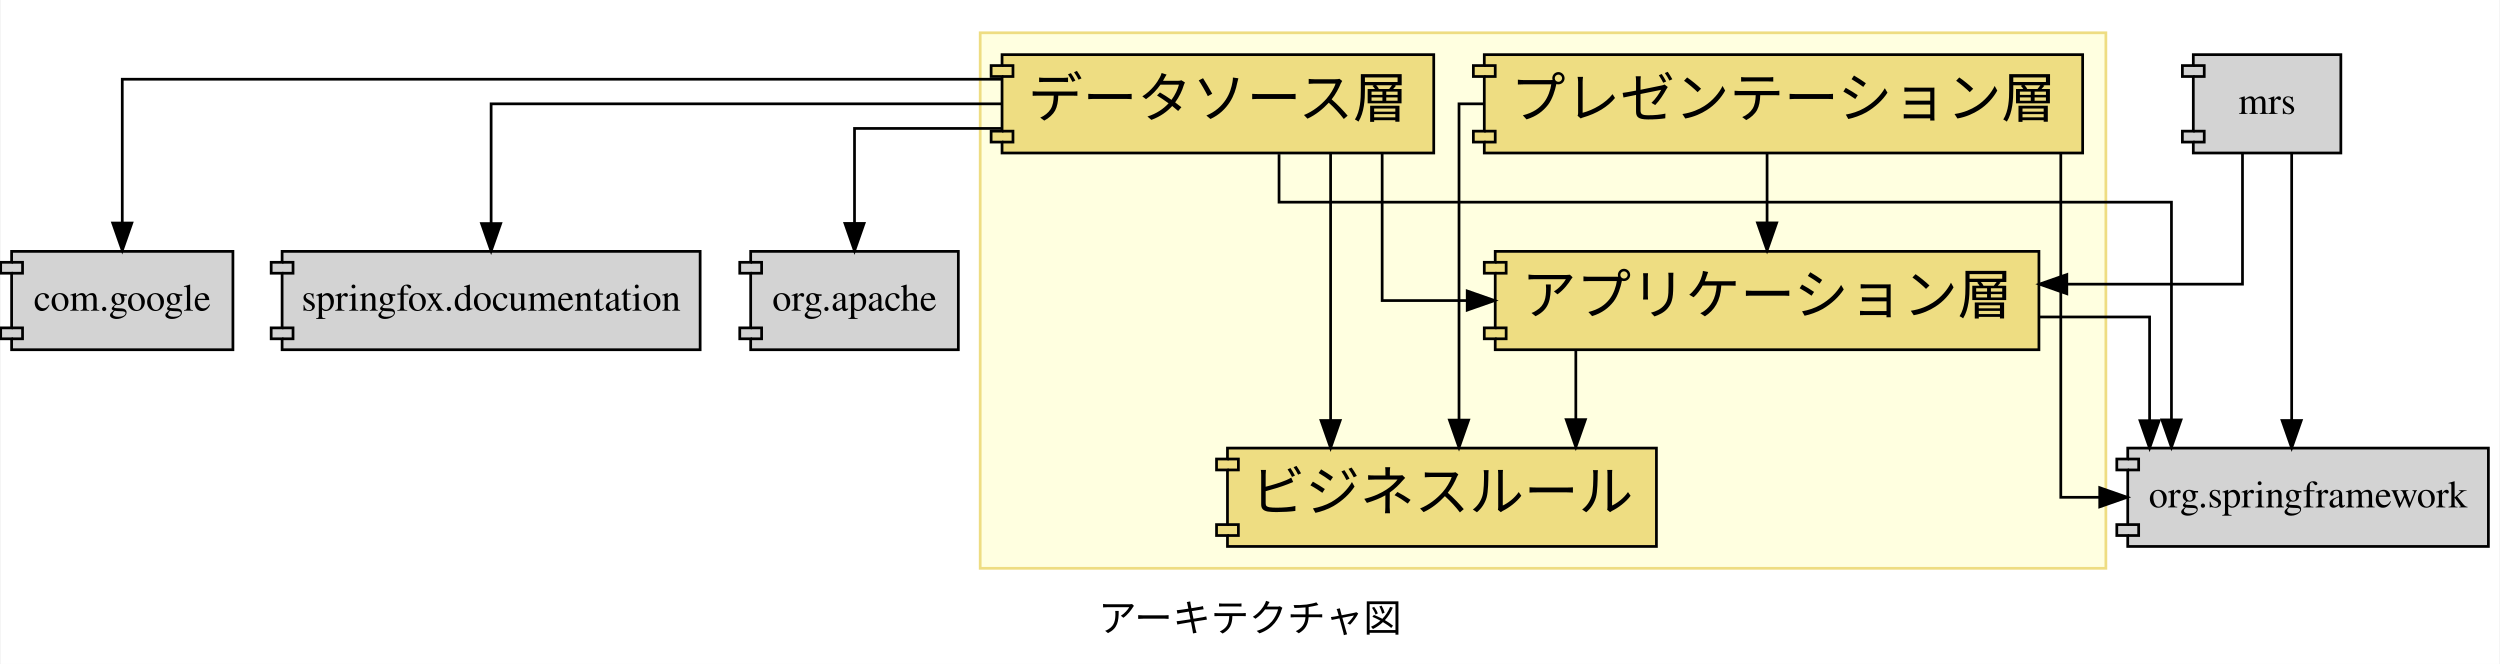
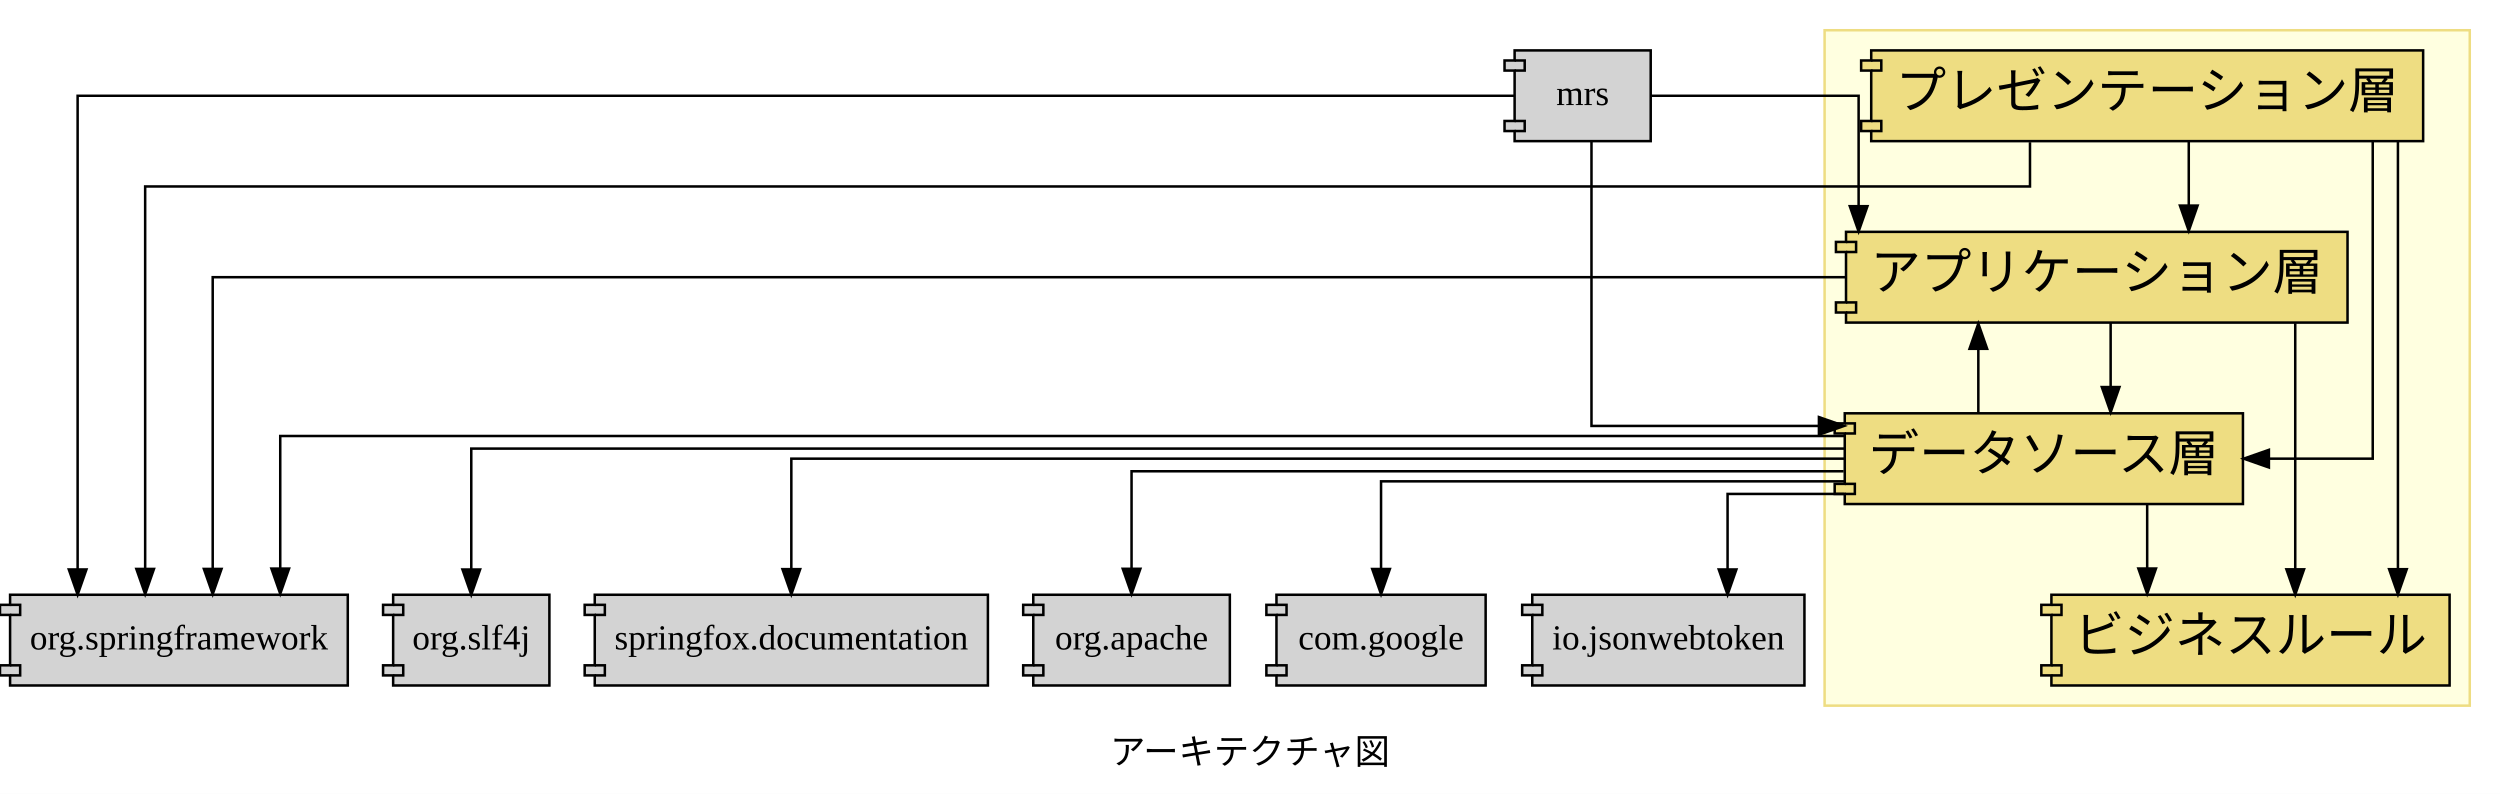
- <svg xmlns="http://www.w3.org/2000/svg" width="915px" height="243px" viewBox="0.00 0.00 914.50 243.00">
-   <g id="graph0" class="graph" transform="scale(1.0 1.0) rotate(0) translate(4 239)">
-     <polygon fill="white" stroke="transparent" points="-4,4 -4,-239 910.5,-239 910.5,4 -4,4" />
-     <text text-anchor="middle" x="453.25" y="-7.8" font-family="Times,serif" font-size="14.00">アーキテクチャ図</text>
+ <svg xmlns="http://www.w3.org/2000/svg" width="992px" height="315px" viewBox="0.00 0.00 992.00 315.00">
+   <g id="graph0" class="graph" transform="scale(1.0 1.0) rotate(0) translate(4 311)">
+     <polygon fill="white" stroke="transparent" points="-4,4 -4,-311 988,-311 988,4 -4,4" />
+     <text text-anchor="middle" x="492" y="-7.8" font-family="Times New Roman,serif" font-size="14.00">アーキテクチャ図
+         </text>
    <g id="clust1" class="cluster">
-       <polygon fill="lightyellow" stroke="#eedd82" points="354.5,-31 354.5,-227 766.5,-227 766.5,-31 354.5,-31" />
+       <polygon fill="lightyellow" stroke="#eedd82" points="720,-31 720,-299 976,-299 976,-31 720,-31" />
    </g>
    <g id="node1" class="node">
-       <polygon fill="#eedd82" stroke="black" points="742,-147 543,-147 543,-143 539,-143 539,-139 543,-139 543,-119 539,-119 539,-115 543,-115 543,-111 742,-111 742,-147" />
-       <polyline fill="none" stroke="black" points="543,-143 547,-143 547,-139 543,-139 " />
-       <polyline fill="none" stroke="black" points="543,-119 547,-119 547,-115 543,-115 " />
-       <text text-anchor="middle" x="642.5" y="-124" font-family="Times,serif" font-size="20.00">アプリケーション層</text>
+       <polygon fill="#eedd82" stroke="black" points="927.5,-219 728.5,-219 728.5,-215 724.5,-215 724.5,-211 728.5,-211 728.5,-191 724.5,-191 724.5,-187 728.5,-187 728.5,-183 927.5,-183 927.5,-219" />
+       <polyline fill="none" stroke="black" points="728.5,-215 732.5,-215 732.5,-211 728.5,-211 " />
+       <polyline fill="none" stroke="black" points="728.5,-191 732.5,-191 732.5,-187 728.5,-187 " />
+       <text text-anchor="middle" x="828" y="-196" font-family="Times New Roman,serif" font-size="20.00">
+                 アプリケーション層
+             </text>
    </g>
    <g id="node2" class="node">
-       <polygon fill="#eedd82" stroke="black" points="602,-75 445,-75 445,-71 441,-71 441,-67 445,-67 445,-47 441,-47 441,-43 445,-43 445,-39 602,-39 602,-75" />
-       <polyline fill="none" stroke="black" points="445,-71 449,-71 449,-67 445,-67 " />
-       <polyline fill="none" stroke="black" points="445,-47 449,-47 449,-43 445,-43 " />
-       <text text-anchor="middle" x="523.5" y="-52" font-family="Times,serif" font-size="20.00">ビジネスルール</text>
+       <polygon fill="#eedd82" stroke="black" points="968,-75 810,-75 810,-71 806,-71 806,-67 810,-67 810,-47 806,-47 806,-43 810,-43 810,-39 968,-39 968,-75" />
+       <polyline fill="none" stroke="black" points="810,-71 814,-71 814,-67 810,-67 " />
+       <polyline fill="none" stroke="black" points="810,-47 814,-47 814,-43 810,-43 " />
+       <text text-anchor="middle" x="889" y="-52" font-family="Times New Roman,serif" font-size="20.00">ビジネスルール
+             </text>
+     </g>
+     <g id="edge3" class="edge">
+       <path fill="none" stroke="black" d="M906.75,-182.76C906.75,-182.76 906.75,-85.09 906.75,-85.09" />
+       <polygon fill="black" stroke="black" points="910.25,-85.09 906.75,-75.09 903.25,-85.09 910.25,-85.09" />
+     </g>
+     <g id="node3" class="node">
+       <polygon fill="#eedd82" stroke="black" points="886,-147 728,-147 728,-143 724,-143 724,-139 728,-139 728,-119 724,-119 724,-115 728,-115 728,-111 886,-111 886,-147" />
+       <polyline fill="none" stroke="black" points="728,-143 732,-143 732,-139 728,-139 " />
+       <polyline fill="none" stroke="black" points="728,-119 732,-119 732,-115 728,-115 " />
+       <text text-anchor="middle" x="807" y="-124" font-family="Times New Roman,serif" font-size="20.00">データソース層
+             </text>
+     </g>
+     <g id="edge10" class="edge">
+       <path fill="none" stroke="black" d="M833.5,-182.83C833.5,-182.83 833.5,-157.41 833.5,-157.41" />
+       <polygon fill="black" stroke="black" points="837,-157.41 833.5,-147.41 830,-157.41 837,-157.41" />
+     </g>
+     <g id="node5" class="node">
+       <polygon fill="lightgrey" stroke="black" points="134,-75 0,-75 0,-71 -4,-71 -4,-67 0,-67 0,-47 -4,-47 -4,-43 0,-43 0,-39 134,-39 134,-75" />
+       <polyline fill="none" stroke="black" points="0,-71 4,-71 4,-67 0,-67 " />
+       <polyline fill="none" stroke="black" points="0,-47 4,-47 4,-43 0,-43 " />
+       <text text-anchor="middle" x="67" y="-53.3" font-family="Times New Roman,serif" font-size="14.00">
+                 org.springframework
+             </text>
+     </g>
+     <g id="edge14" class="edge">
+       <path fill="none" stroke="black" d="M728.34,-201C524.8,-201 80.4,-201 80.4,-201 80.4,-201 80.4,-85.24 80.4,-85.24" />
+       <polygon fill="black" stroke="black" points="83.9,-85.24 80.4,-75.24 76.9,-85.24 83.9,-85.24" />
+     </g>
+     <g id="edge2" class="edge">
+       <path fill="none" stroke="black" d="M781,-147.17C781,-147.17 781,-172.59 781,-172.59" />
+       <polygon fill="black" stroke="black" points="777.5,-172.59 781,-182.59 784.5,-172.59 777.5,-172.59" />
+     </g>
+     <g id="edge5" class="edge">
+       <path fill="none" stroke="black" d="M848,-110.83C848,-110.83 848,-85.41 848,-85.41" />
+       <polygon fill="black" stroke="black" points="851.5,-85.41 848,-75.41 844.5,-85.41 851.5,-85.41" />
+     </g>
+     <g id="edge1" class="edge">
+       <path fill="none" stroke="black" d="M727.75,-138C544.53,-138 107.2,-138 107.2,-138 107.2,-138 107.2,-85.38 107.2,-85.38" />
+       <polygon fill="black" stroke="black" points="110.7,-85.38 107.2,-75.38 103.7,-85.38 110.7,-85.38" />
+     </g>
+     <g id="node7" class="node">
+       <polygon fill="lightgrey" stroke="black" points="388,-75 232,-75 232,-71 228,-71 228,-67 232,-67 232,-47 228,-47 228,-43 232,-43 232,-39 388,-39 388,-75" />
+       <polyline fill="none" stroke="black" points="232,-71 236,-71 236,-67 232,-67 " />
+       <polyline fill="none" stroke="black" points="232,-47 236,-47 236,-43 232,-43 " />
+       <text text-anchor="middle" x="310" y="-53.3" font-family="Times New Roman,serif" font-size="14.00">
+                 springfox.documentation
+             </text>
+     </g>
+     <g id="edge8" class="edge">
+       <path fill="none" stroke="black" d="M727.97,-129C587.75,-129 310,-129 310,-129 310,-129 310,-85.17 310,-85.17" />
+       <polygon fill="black" stroke="black" points="313.5,-85.17 310,-75.17 306.5,-85.17 313.5,-85.17" />
+     </g>
+     <g id="node8" class="node">
+       <polygon fill="lightgrey" stroke="black" points="484,-75 406,-75 406,-71 402,-71 402,-67 406,-67 406,-47 402,-47 402,-43 406,-43 406,-39 484,-39 484,-75" />
+       <polyline fill="none" stroke="black" points="406,-71 410,-71 410,-67 406,-67 " />
+       <polyline fill="none" stroke="black" points="406,-47 410,-47 410,-43 406,-43 " />
+       <text text-anchor="middle" x="445" y="-53.3" font-family="Times New Roman,serif" font-size="14.00">
+                 org.apache
+             </text>
+     </g>
+     <g id="edge9" class="edge">
+       <path fill="none" stroke="black" d="M727.56,-124C621,-124 445,-124 445,-124 445,-124 445,-85.31 445,-85.31" />
+       <polygon fill="black" stroke="black" points="448.5,-85.31 445,-75.31 441.5,-85.31 448.5,-85.31" />
+     </g>
+     <g id="node9" class="node">
+       <polygon fill="lightgrey" stroke="black" points="585.5,-75 502.5,-75 502.5,-71 498.5,-71 498.5,-67 502.5,-67 502.5,-47 498.5,-47 498.5,-43 502.5,-43 502.5,-39 585.5,-39 585.5,-75" />
+       <polyline fill="none" stroke="black" points="502.5,-71 506.5,-71 506.5,-67 502.5,-67 " />
+       <polyline fill="none" stroke="black" points="502.5,-47 506.5,-47 506.5,-43 502.5,-43 " />
+       <text text-anchor="middle" x="544" y="-53.3" font-family="Times New Roman,serif" font-size="14.00">
+                 com.google
+             </text>
+     </g>
+     <g id="edge11" class="edge">
+       <path fill="none" stroke="black" d="M727.73,-120C650.3,-120 544,-120 544,-120 544,-120 544,-85.22 544,-85.22" />
+       <polygon fill="black" stroke="black" points="547.5,-85.22 544,-75.22 540.5,-85.22 547.5,-85.22" />
+     </g>
+     <g id="node10" class="node">
+       <polygon fill="lightgrey" stroke="black" points="712,-75 604,-75 604,-71 600,-71 600,-67 604,-67 604,-47 600,-47 600,-43 604,-43 604,-39 712,-39 712,-75" />
+       <polyline fill="none" stroke="black" points="604,-71 608,-71 608,-67 604,-67 " />
+       <polyline fill="none" stroke="black" points="604,-47 608,-47 608,-43 604,-43 " />
+       <text text-anchor="middle" x="658" y="-53.3" font-family="Times New Roman,serif" font-size="14.00">
+                 io.jsonwebtoken
+             </text>
+     </g>
+     <g id="edge15" class="edge">
+       <path fill="none" stroke="black" d="M727.88,-115C702.81,-115 681.5,-115 681.5,-115 681.5,-115 681.5,-85.03 681.5,-85.03" />
+       <polygon fill="black" stroke="black" points="685,-85.03 681.5,-75.03 678,-85.03 685,-85.03" />
+     </g>
+     <g id="node11" class="node">
+       <polygon fill="lightgrey" stroke="black" points="214,-75 152,-75 152,-71 148,-71 148,-67 152,-67 152,-47 148,-47 148,-43 152,-43 152,-39 214,-39 214,-75" />
+       <polyline fill="none" stroke="black" points="152,-71 156,-71 156,-67 152,-67 " />
+       <polyline fill="none" stroke="black" points="152,-47 156,-47 156,-43 152,-43 " />
+       <text text-anchor="middle" x="183" y="-53.3" font-family="Times New Roman,serif" font-size="14.00">
+                 org.slf4j
+             </text>
+     </g>
+     <g id="edge17" class="edge">
+       <path fill="none" stroke="black" d="M727.97,-133C560.06,-133 183,-133 183,-133 183,-133 183,-85.01 183,-85.01" />
+       <polygon fill="black" stroke="black" points="186.5,-85.01 183,-75.01 179.5,-85.01 186.5,-85.01" />
+     </g>
+     <g id="node4" class="node">
+       <polygon fill="#eedd82" stroke="black" points="957.5,-291 738.5,-291 738.5,-287 734.5,-287 734.5,-283 738.5,-283 738.5,-263 734.5,-263 734.5,-259 738.5,-259 738.5,-255 957.5,-255 957.5,-291" />
+       <polyline fill="none" stroke="black" points="738.5,-287 742.5,-287 742.5,-283 738.5,-283 " />
+       <polyline fill="none" stroke="black" points="738.5,-263 742.5,-263 742.5,-259 738.5,-259 " />
+       <text text-anchor="middle" x="848" y="-268" font-family="Times New Roman,serif" font-size="20.00">
+                 プレゼンテーション層
+             </text>
+     </g>
+     <g id="edge12" class="edge">
+       <path fill="none" stroke="black" d="M864.5,-254.83C864.5,-254.83 864.5,-229.41 864.5,-229.41" />
+       <polygon fill="black" stroke="black" points="868,-229.41 864.5,-219.41 861,-229.41 868,-229.41" />
+     </g>
+     <g id="edge6" class="edge">
+       <path fill="none" stroke="black" d="M947.5,-254.96C947.5,-254.96 947.5,-85.15 947.5,-85.15" />
+       <polygon fill="black" stroke="black" points="951,-85.15 947.5,-75.15 944,-85.15 951,-85.15" />
+     </g>
+     <g id="edge16" class="edge">
+       <path fill="none" stroke="black" d="M937.5,-254.76C937.5,-216.01 937.5,-129 937.5,-129 937.5,-129 896.3,-129 896.3,-129" />
+       <polygon fill="black" stroke="black" points="896.3,-125.5 886.3,-129 896.3,-132.5 896.3,-125.5" />
+     </g>
+     <g id="edge13" class="edge">
+       <path fill="none" stroke="black" d="M801.5,-254.58C801.5,-245.72 801.5,-237 801.5,-237 801.5,-237 53.6,-237 53.6,-237 53.6,-237 53.6,-85.25 53.6,-85.25" />
+       <polygon fill="black" stroke="black" points="57.1,-85.25 53.6,-75.25 50.1,-85.25 57.1,-85.25" />
+     </g>
+     <g id="node6" class="node">
+       <polygon fill="lightgrey" stroke="black" points="651,-291 597,-291 597,-287 593,-287 593,-283 597,-283 597,-263 593,-263 593,-259 597,-259 597,-255 651,-255 651,-291" />
+       <polyline fill="none" stroke="black" points="597,-287 601,-287 601,-283 597,-283 " />
+       <polyline fill="none" stroke="black" points="597,-263 601,-263 601,-259 597,-259 " />
+       <text text-anchor="middle" x="624" y="-269.3" font-family="Times New Roman,serif" font-size="14.00">mrs
+             </text>
    </g>
    <g id="edge7" class="edge">
-       <path fill="none" stroke="black" d="M572.5,-110.83C572.5,-110.83 572.5,-85.41 572.5,-85.41" />
-       <polygon fill="black" stroke="black" points="576,-85.41 572.5,-75.41 569,-85.41 576,-85.41" />
-     </g>
-     <g id="node5" class="node">
-       <polygon fill="lightgrey" stroke="black" points="906.5,-75 774.5,-75 774.5,-71 770.5,-71 770.5,-67 774.5,-67 774.5,-47 770.5,-47 770.5,-43 774.5,-43 774.5,-39 906.5,-39 906.5,-75" />
-       <polyline fill="none" stroke="black" points="774.5,-71 778.5,-71 778.5,-67 774.5,-67 " />
-       <polyline fill="none" stroke="black" points="774.5,-47 778.5,-47 778.5,-43 774.5,-43 " />
-       <text text-anchor="middle" x="840.5" y="-53.3" font-family="Times,serif" font-size="14.00">org.springframework
-         </text>
-     </g>
-     <g id="edge6" class="edge">
-       <path fill="none" stroke="black" d="M742.01,-123C764.81,-123 782.5,-123 782.5,-123 782.5,-123 782.5,-85.03 782.5,-85.03" />
-       <polygon fill="black" stroke="black" points="786,-85.03 782.5,-75.03 779,-85.03 786,-85.03" />
-     </g>
-     <g id="node3" class="node">
-       <polygon fill="#eedd82" stroke="black" points="520.5,-219 362.5,-219 362.5,-215 358.5,-215 358.5,-211 362.5,-211 362.5,-191 358.5,-191 358.5,-187 362.5,-187 362.5,-183 520.5,-183 520.5,-219" />
-       <polyline fill="none" stroke="black" points="362.5,-215 366.5,-215 366.5,-211 362.5,-211 " />
-       <polyline fill="none" stroke="black" points="362.5,-191 366.5,-191 366.5,-187 362.5,-187 " />
-       <text text-anchor="middle" x="441.5" y="-196" font-family="Times,serif" font-size="20.00">データソース層</text>
-     </g>
-     <g id="edge2" class="edge">
-       <path fill="none" stroke="black" d="M501.62,-182.83C501.62,-161.5 501.62,-129 501.62,-129 501.62,-129 532.75,-129 532.75,-129" />
-       <polygon fill="black" stroke="black" points="532.75,-132.5 542.75,-129 532.75,-125.5 532.75,-132.5" />
-     </g>
-     <g id="edge8" class="edge">
-       <path fill="none" stroke="black" d="M482.75,-182.76C482.75,-182.76 482.75,-85.09 482.75,-85.09" />
-       <polygon fill="black" stroke="black" points="486.25,-85.09 482.75,-75.09 479.25,-85.09 486.25,-85.09" />
-     </g>
-     <g id="edge1" class="edge">
-       <path fill="none" stroke="black" d="M463.88,-182.58C463.88,-173.72 463.88,-165 463.88,-165 463.88,-165 790.5,-165 790.5,-165 790.5,-165 790.5,-85.32 790.5,-85.32" />
-       <polygon fill="black" stroke="black" points="794,-85.32 790.5,-75.32 787,-85.32 794,-85.32" />
-     </g>
-     <g id="node6" class="node">
-       <polygon fill="lightgrey" stroke="black" points="81,-147 0,-147 0,-143 -4,-143 -4,-139 0,-139 0,-119 -4,-119 -4,-115 0,-115 0,-111 81,-111 81,-147" />
-       <polyline fill="none" stroke="black" points="0,-143 4,-143 4,-139 0,-139 " />
-       <polyline fill="none" stroke="black" points="0,-119 4,-119 4,-115 0,-115 " />
-       <text text-anchor="middle" x="40.5" y="-125.3" font-family="Times,serif" font-size="14.00">com.google</text>
-     </g>
-     <g id="edge3" class="edge">
-       <path fill="none" stroke="black" d="M362.28,-210C245.41,-210 40.5,-210 40.5,-210 40.5,-210 40.5,-157.38 40.5,-157.38" />
-       <polygon fill="black" stroke="black" points="44,-157.38 40.5,-147.38 37,-157.38 44,-157.38" />
-     </g>
-     <g id="node8" class="node">
-       <polygon fill="lightgrey" stroke="black" points="252,-147 99,-147 99,-143 95,-143 95,-139 99,-139 99,-119 95,-119 95,-115 99,-115 99,-111 252,-111 252,-147" />
-       <polyline fill="none" stroke="black" points="99,-143 103,-143 103,-139 99,-139 " />
-       <polyline fill="none" stroke="black" points="99,-119 103,-119 103,-115 99,-115 " />
-       <text text-anchor="middle" x="175.5" y="-125.3" font-family="Times,serif" font-size="14.00">
-             springfox.documentation
-         </text>
-     </g>
-     <g id="edge11" class="edge">
-       <path fill="none" stroke="black" d="M362.41,-201C284,-201 175.5,-201 175.5,-201 175.5,-201 175.5,-157.17 175.5,-157.17" />
-       <polygon fill="black" stroke="black" points="179,-157.17 175.5,-147.17 172,-157.17 179,-157.17" />
-     </g>
-     <g id="node9" class="node">
-       <polygon fill="lightgrey" stroke="black" points="346.5,-147 270.5,-147 270.5,-143 266.5,-143 266.5,-139 270.5,-139 270.5,-119 266.5,-119 266.5,-115 270.5,-115 270.5,-111 346.5,-111 346.5,-147" />
-       <polyline fill="none" stroke="black" points="270.5,-143 274.5,-143 274.5,-139 270.5,-139 " />
-       <polyline fill="none" stroke="black" points="270.5,-119 274.5,-119 274.5,-115 270.5,-115 " />
-       <text text-anchor="middle" x="308.5" y="-125.3" font-family="Times,serif" font-size="14.00">org.apache</text>
-     </g>
-     <g id="edge13" class="edge">
-       <path fill="none" stroke="black" d="M362.21,-192C333.73,-192 308.5,-192 308.5,-192 308.5,-192 308.5,-157.22 308.5,-157.22" />
-       <polygon fill="black" stroke="black" points="312,-157.22 308.5,-147.22 305,-157.22 312,-157.22" />
-     </g>
-     <g id="node4" class="node">
-       <polygon fill="#eedd82" stroke="black" points="758,-219 539,-219 539,-215 535,-215 535,-211 539,-211 539,-191 535,-191 535,-187 539,-187 539,-183 758,-183 758,-219" />
-       <polyline fill="none" stroke="black" points="539,-215 543,-215 543,-211 539,-211 " />
-       <polyline fill="none" stroke="black" points="539,-191 543,-191 543,-187 539,-187 " />
-       <text text-anchor="middle" x="648.5" y="-196" font-family="Times,serif" font-size="20.00">プレゼンテーション層</text>
+       <path fill="none" stroke="black" d="M651.07,-273C683.49,-273 733.5,-273 733.5,-273 733.5,-273 733.5,-229.17 733.5,-229.17" />
+       <polygon fill="black" stroke="black" points="737,-229.17 733.5,-219.17 730,-229.17 737,-229.17" />
    </g>
    <g id="edge4" class="edge">
-       <path fill="none" stroke="black" d="M642.5,-182.83C642.5,-182.83 642.5,-157.41 642.5,-157.41" />
-       <polygon fill="black" stroke="black" points="646,-157.41 642.5,-147.41 639,-157.41 646,-157.41" />
+       <path fill="none" stroke="black" d="M627.5,-254.79C627.5,-218.79 627.5,-142 627.5,-142 627.5,-142 717.75,-142 717.75,-142" />
+       <polygon fill="black" stroke="black" points="717.75,-145.5 727.75,-142 717.75,-138.5 717.75,-145.5" />
    </g>
-     <g id="edge9" class="edge">
-       <path fill="none" stroke="black" d="M538.68,-201C533.1,-201 529.75,-201 529.75,-201 529.75,-201 529.75,-85.24 529.75,-85.24" />
-       <polygon fill="black" stroke="black" points="533.25,-85.24 529.75,-75.24 526.25,-85.24 533.25,-85.24" />
-     </g>
-     <g id="edge5" class="edge">
-       <path fill="none" stroke="black" d="M750,-182.76C750,-144.01 750,-57 750,-57 750,-57 764.25,-57 764.25,-57" />
-       <polygon fill="black" stroke="black" points="764.25,-60.5 774.25,-57 764.25,-53.5 764.25,-60.5" />
-     </g>
-     <g id="node7" class="node">
-       <polygon fill="lightgrey" stroke="black" points="852.5,-219 798.5,-219 798.5,-215 794.5,-215 794.5,-211 798.5,-211 798.5,-191 794.5,-191 794.5,-187 798.5,-187 798.5,-183 852.5,-183 852.5,-219" />
-       <polyline fill="none" stroke="black" points="798.5,-215 802.5,-215 802.5,-211 798.5,-211 " />
-       <polyline fill="none" stroke="black" points="798.5,-191 802.5,-191 802.5,-187 798.5,-187 " />
-       <text text-anchor="middle" x="825.5" y="-197.3" font-family="Times,serif" font-size="14.00">mrs</text>
-     </g>
-     <g id="edge12" class="edge">
-       <path fill="none" stroke="black" d="M816.5,-182.97C816.5,-163.42 816.5,-135 816.5,-135 816.5,-135 752.2,-135 752.2,-135" />
-       <polygon fill="black" stroke="black" points="752.2,-131.5 742.2,-135 752.2,-138.5 752.2,-131.5" />
-     </g>
-     <g id="edge10" class="edge">
-       <path fill="none" stroke="black" d="M834.5,-182.76C834.5,-182.76 834.5,-85.09 834.5,-85.09" />
-       <polygon fill="black" stroke="black" points="838,-85.09 834.5,-75.09 831,-85.09 838,-85.09" />
+     <g id="edge18" class="edge">
+       <path fill="none" stroke="black" d="M596.79,-273C479.96,-273 26.8,-273 26.8,-273 26.8,-273 26.8,-85.04 26.8,-85.04" />
+       <polygon fill="black" stroke="black" points="30.3,-85.04 26.8,-75.04 23.3,-85.04 30.3,-85.04" />
    </g>
  </g>
</svg>
